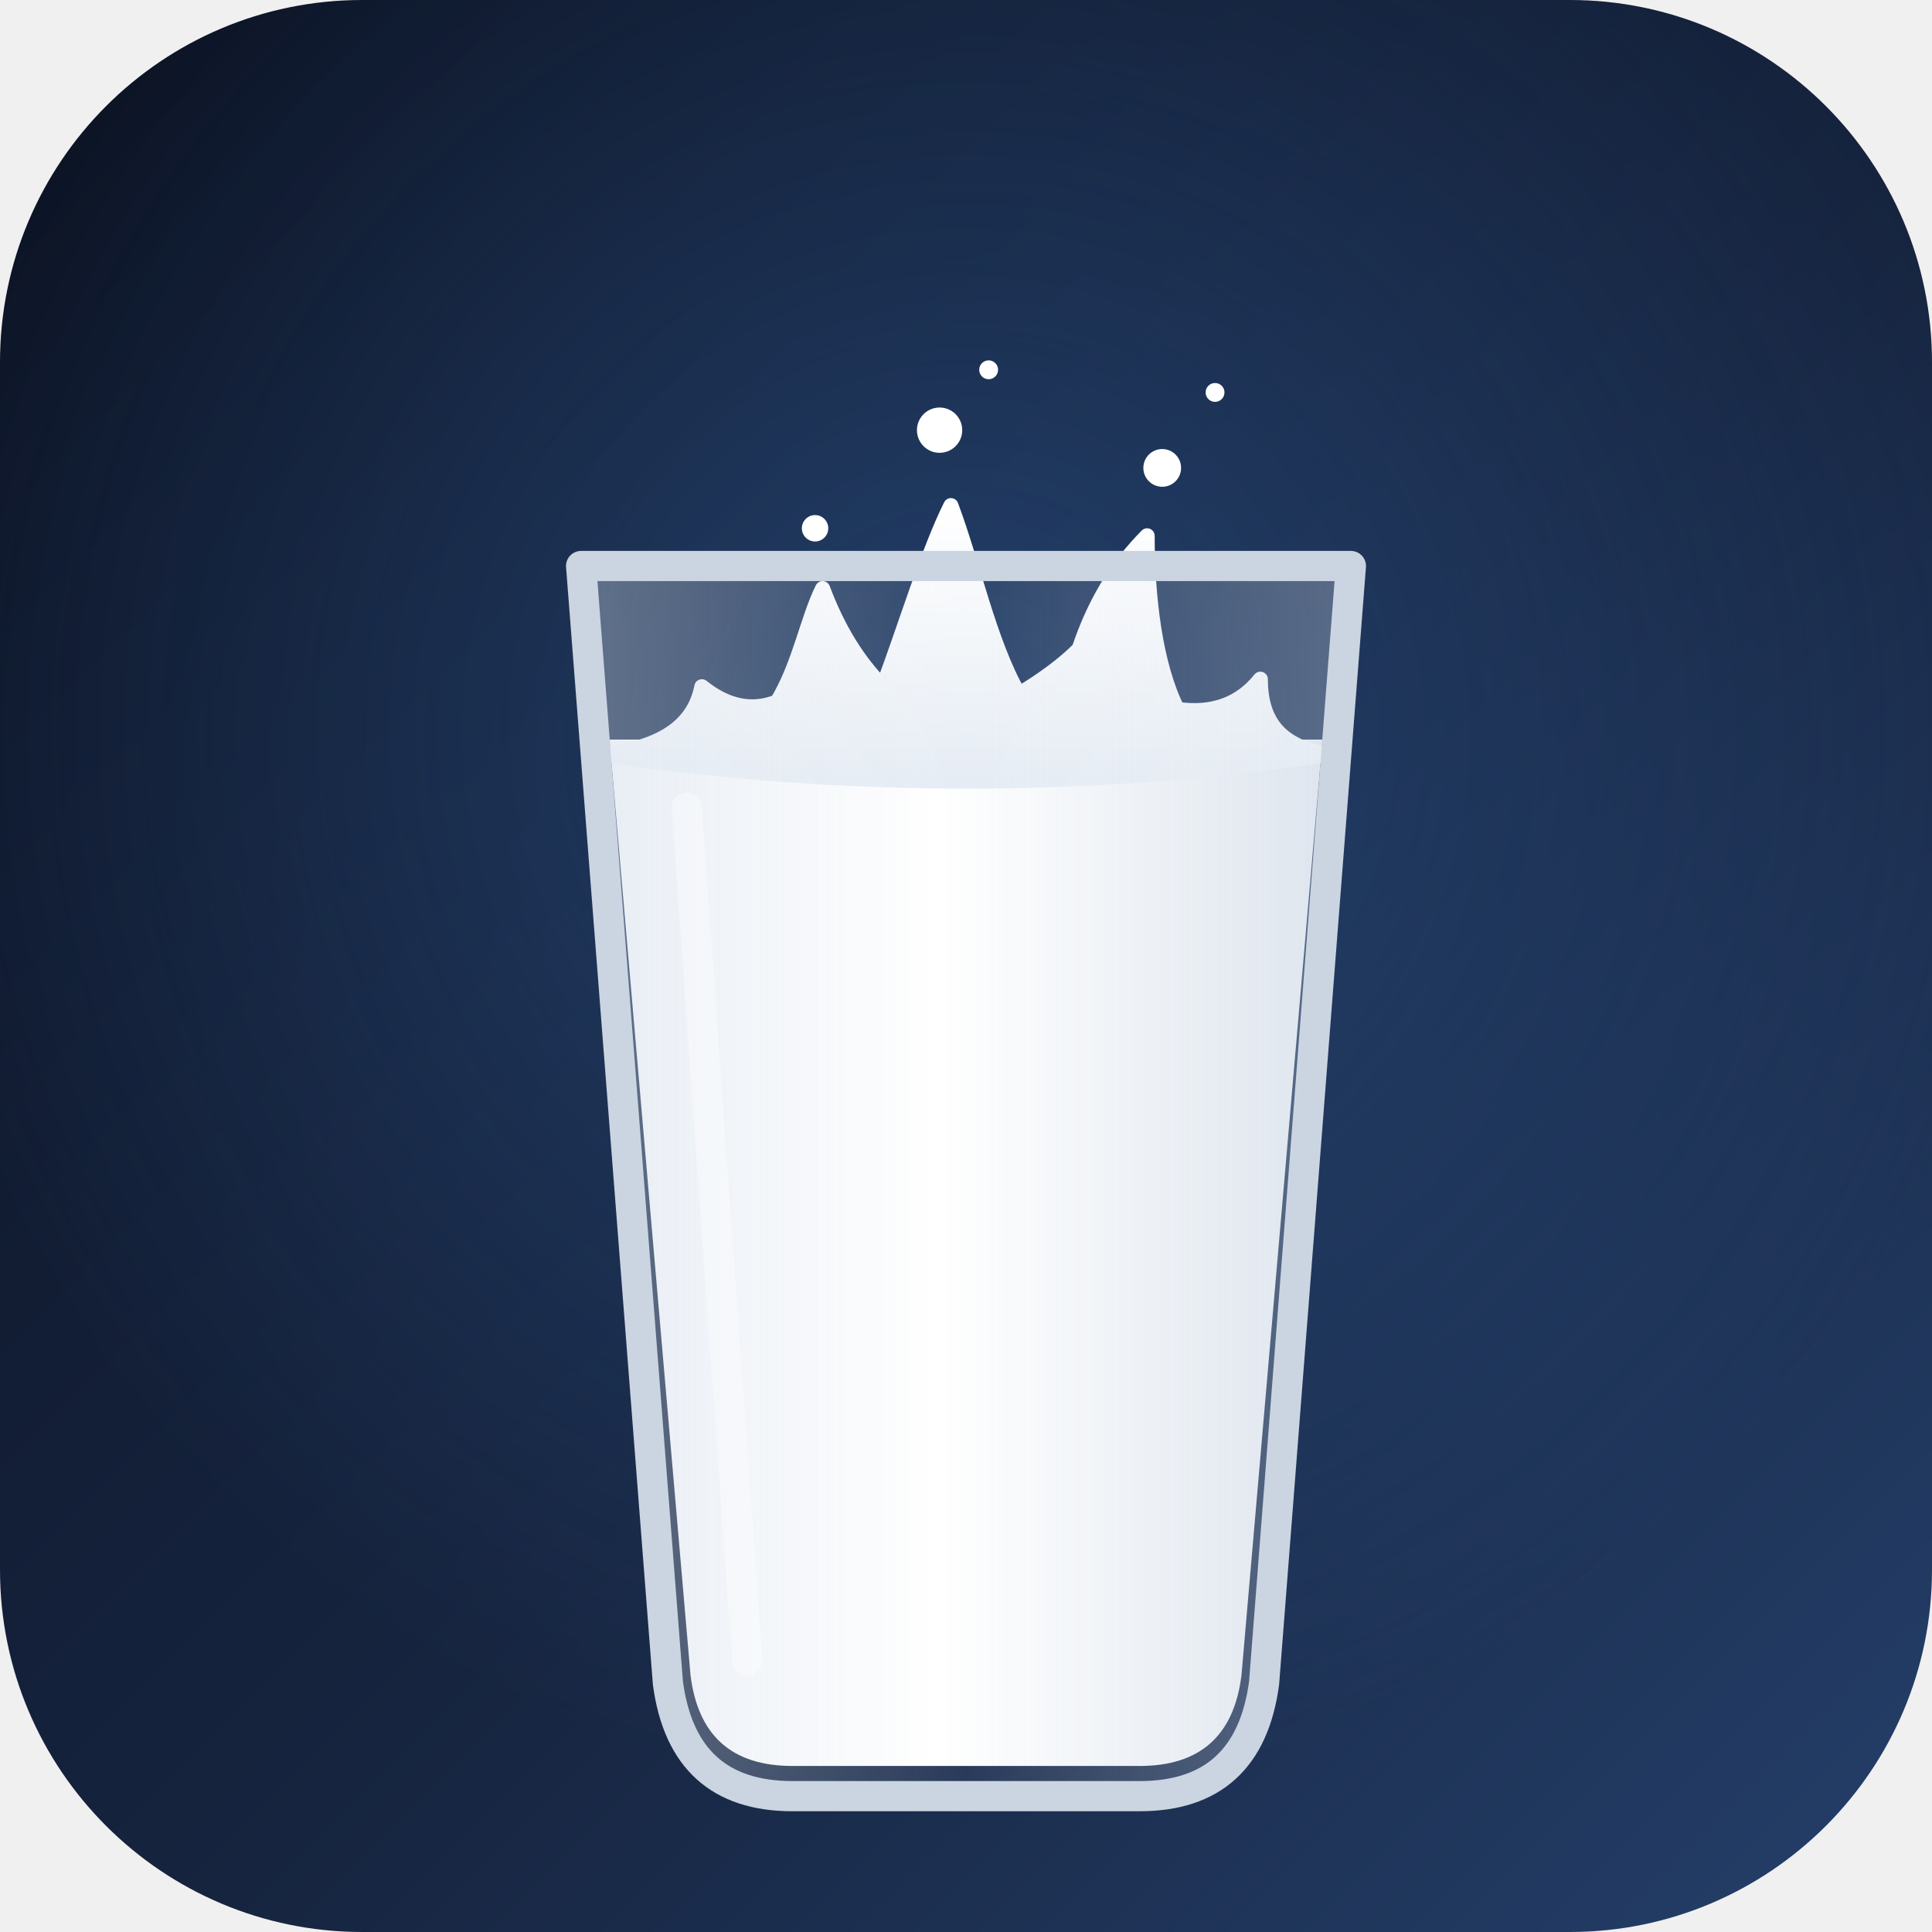
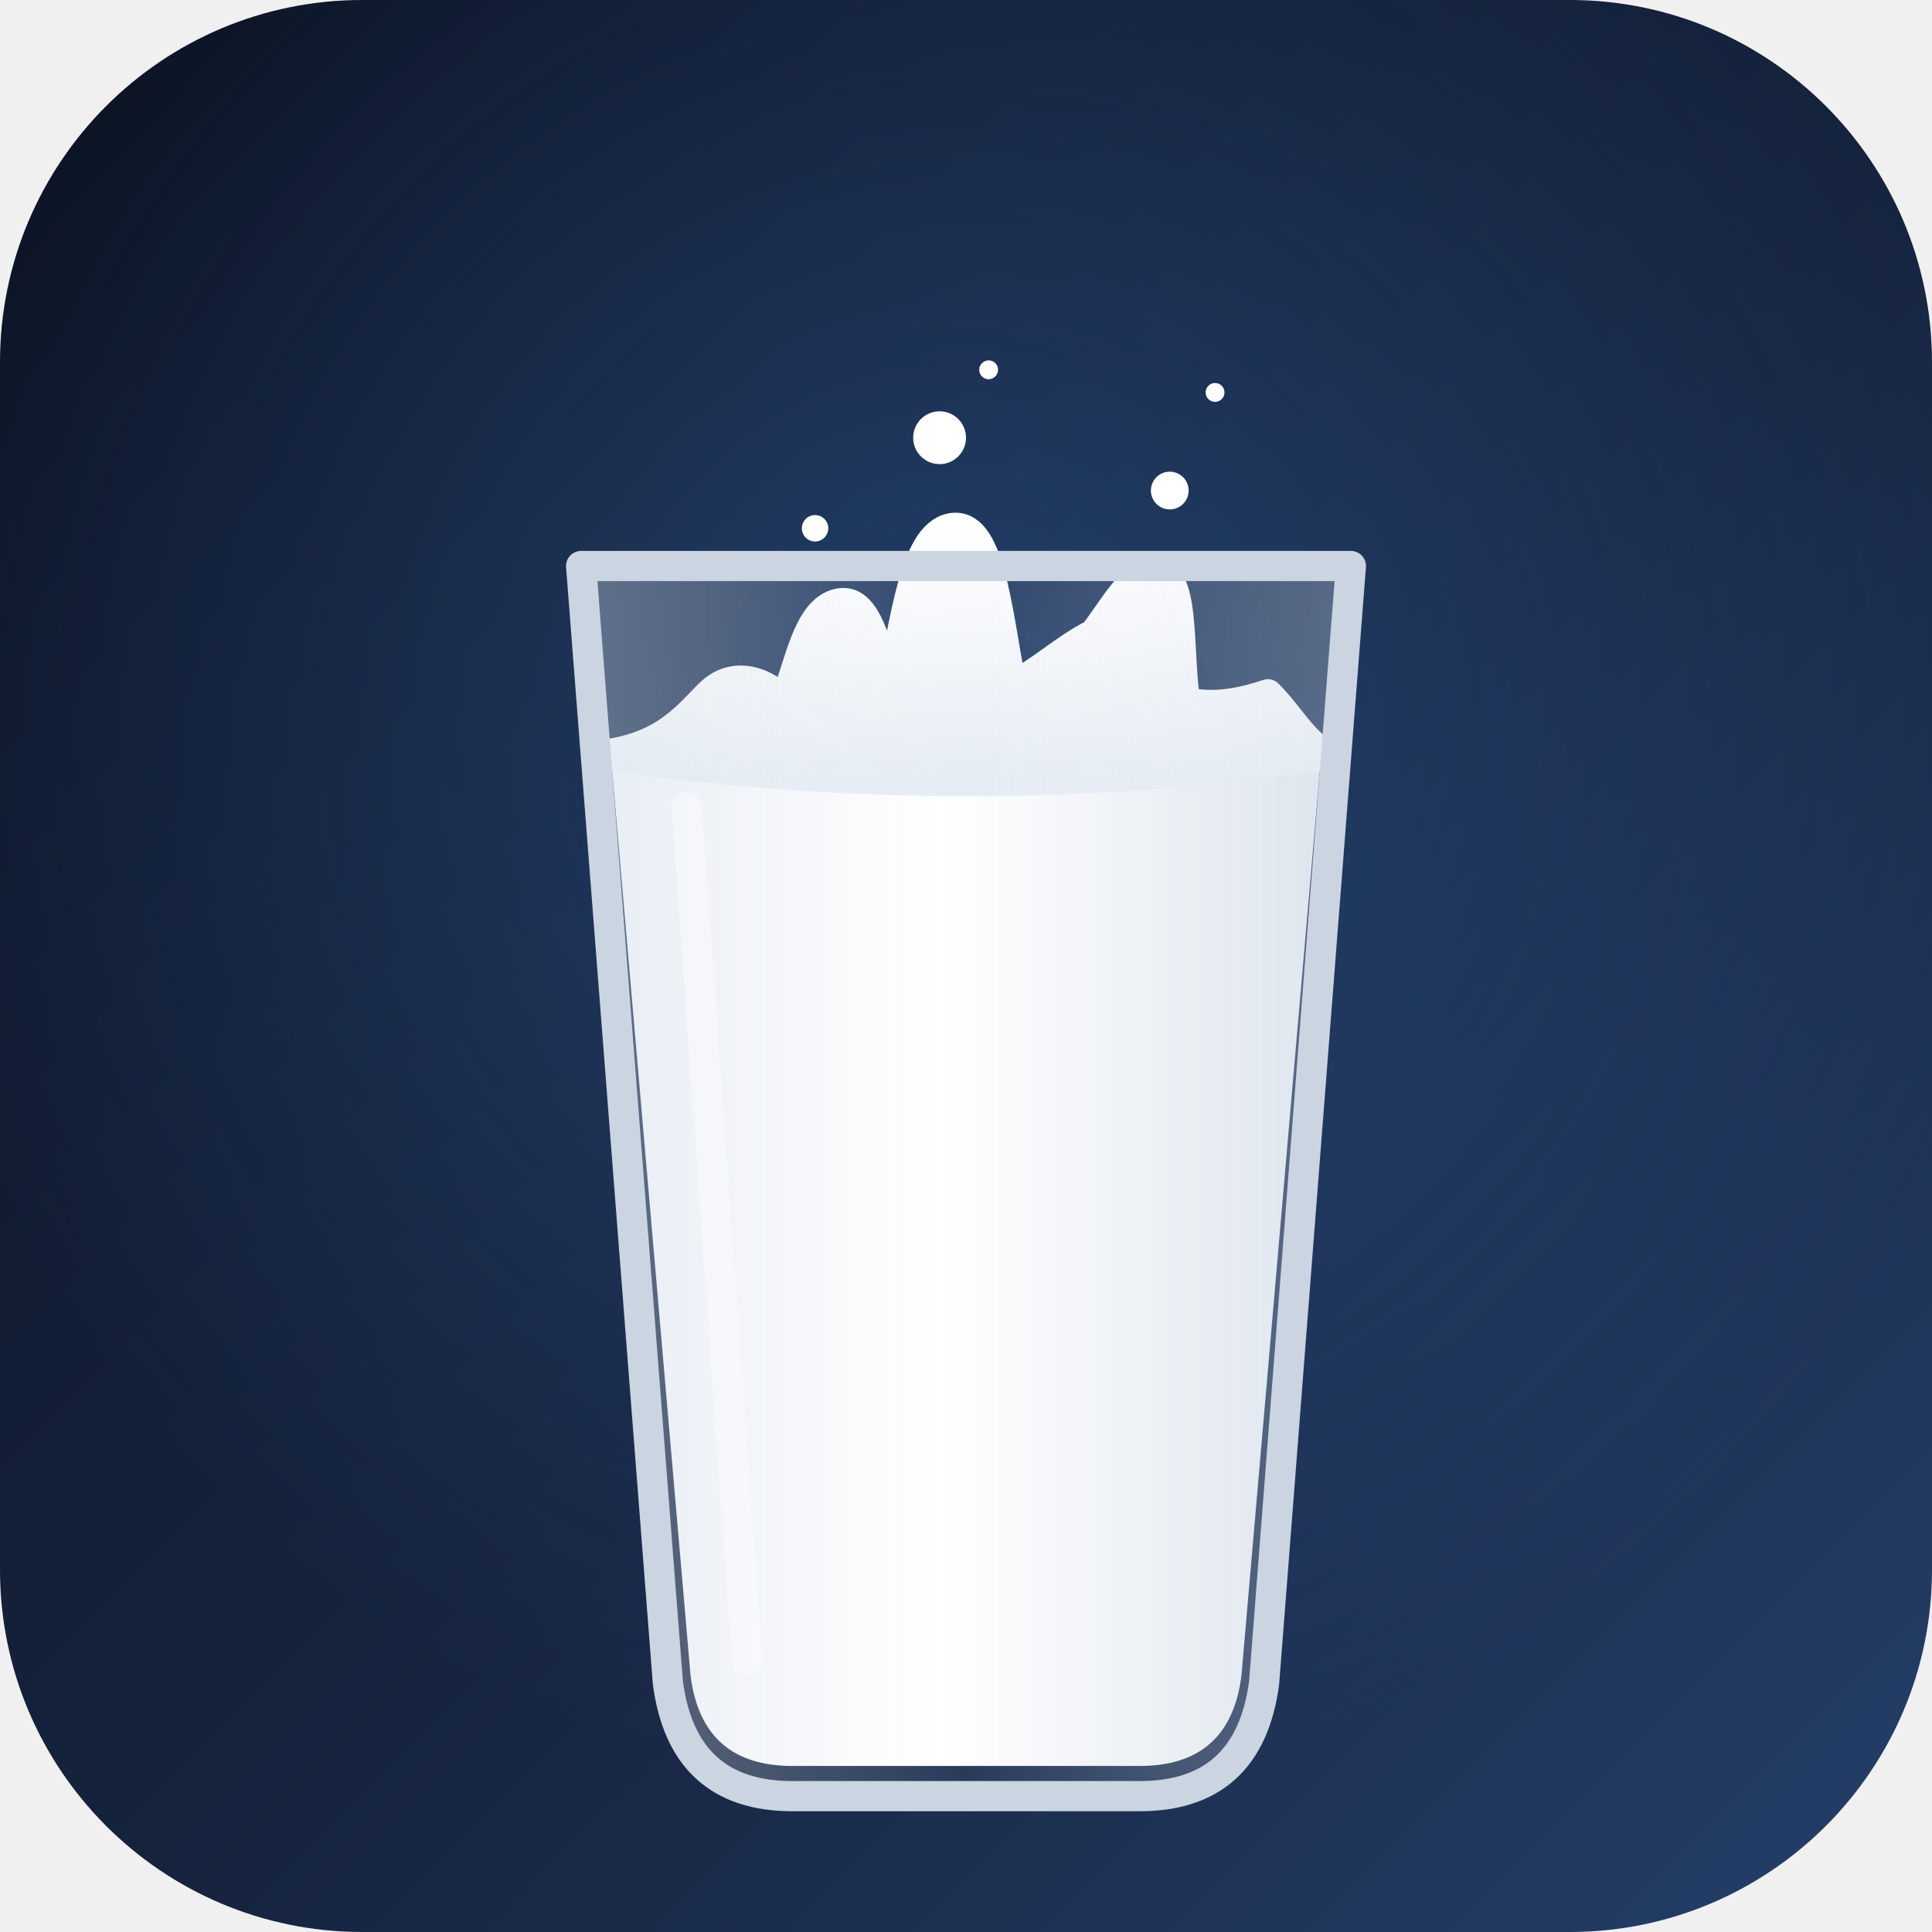
<svg xmlns="http://www.w3.org/2000/svg" viewBox="0 0 512 512" width="512" height="512" role="img" aria-label="M1LK logo: a milk splash in a glass">
  <defs>
    <linearGradient id="bg" x1="0" y1="0" x2="1" y2="1">
      <stop offset="0" stop-color="#0b1222" />
      <stop offset="0.55" stop-color="#16243f" />
      <stop offset="1" stop-color="#25406b" />
    </linearGradient>
    <radialGradient id="glow" cx="0.5" cy="0.38" r="0.55">
      <stop offset="0" stop-color="#3b6fb5" stop-opacity="0.4" />
      <stop offset="1" stop-color="#3b6fb5" stop-opacity="0" />
    </radialGradient>
    <linearGradient id="glass" x1="0" y1="0" x2="1" y2="0">
      <stop offset="0" stop-color="#e2e8f0" stop-opacity="0.35" />
      <stop offset="0.5" stop-color="#ffffff" stop-opacity="0.06" />
      <stop offset="1" stop-color="#e2e8f0" stop-opacity="0.3" />
    </linearGradient>
    <linearGradient id="milk" x1="0" y1="0" x2="1" y2="0">
      <stop offset="0" stop-color="#e8eef5" />
      <stop offset="0.45" stop-color="#ffffff" />
      <stop offset="1" stop-color="#d6dfea" />
    </linearGradient>
    <linearGradient id="splash" x1="0" y1="0" x2="0" y2="1">
      <stop offset="0" stop-color="#ffffff" />
      <stop offset="1" stop-color="#e4ebf3" />
    </linearGradient>
    <clipPath id="inside">
      <path d="M161 190 L351 190 L329 444 Q326 468 302 468 L210 468 Q186 468 183 444 Z" />
    </clipPath>
  </defs>
  <rect width="512" height="512" rx="96" fill="url(#bg)" />
  <rect width="512" height="512" rx="96" fill="url(#glow)" />
  <g clip-path="url(#inside)">
    <rect x="150" y="196" width="220" height="280" fill="url(#milk)" />
  </g>
-   <path d="M160 200            C176 198 184 192 186 182            Q196 190 206 186            C212 176 214 164 218 156            Q224 172 234 182            C240 166 246 146 252 134            C258 150 262 170 270 184            Q280 178 286 172            C290 160 296 150 304 142            C304 158 306 176 312 188            Q326 190 334 180            C334 192 340 198 352 200            Q256 214 160 200 Z" fill="url(#splash)" stroke="url(#splash)" stroke-width="4" stroke-linejoin="round" />
+   <path d="M160 200            C176 198 182 190 188 184            C194 178 202 180 208 186            C212 176 214 162 222 160            C230 158 232 172 236 182            C240 166 242 142 252 140            C262 138 264 160 268 182            C276 178 282 172 290 168            C296 160 300 152 306 152            C314 152 312 170 314 186            C322 188 330 186 336 184            C342 190 346 198 352 200            Q256 214 160 200 Z" fill="url(#splash)" stroke="url(#splash)" stroke-width="8" stroke-linejoin="round" />
  <g fill="#ffffff">
-     <circle cx="249" cy="114" r="6" />
-     <circle cx="308" cy="124" r="5" />
+     <circle cx="249" cy="116" r="7" />
+     <circle cx="310" cy="130" r="5" />
    <circle cx="216" cy="140" r="3.5" />
    <circle cx="322" cy="104" r="2.5" />
    <circle cx="262" cy="98" r="2.5" />
  </g>
  <path d="M154 150 L358 150 L335 446 Q331 476 302 476 L210 476 Q181 476 177 446 Z" fill="url(#glass)" stroke="#cbd5e1" stroke-width="8" stroke-linejoin="round" />
  <path d="M182 214 L198 440" stroke="#ffffff" stroke-width="8" stroke-linecap="round" opacity="0.35" />
</svg>
